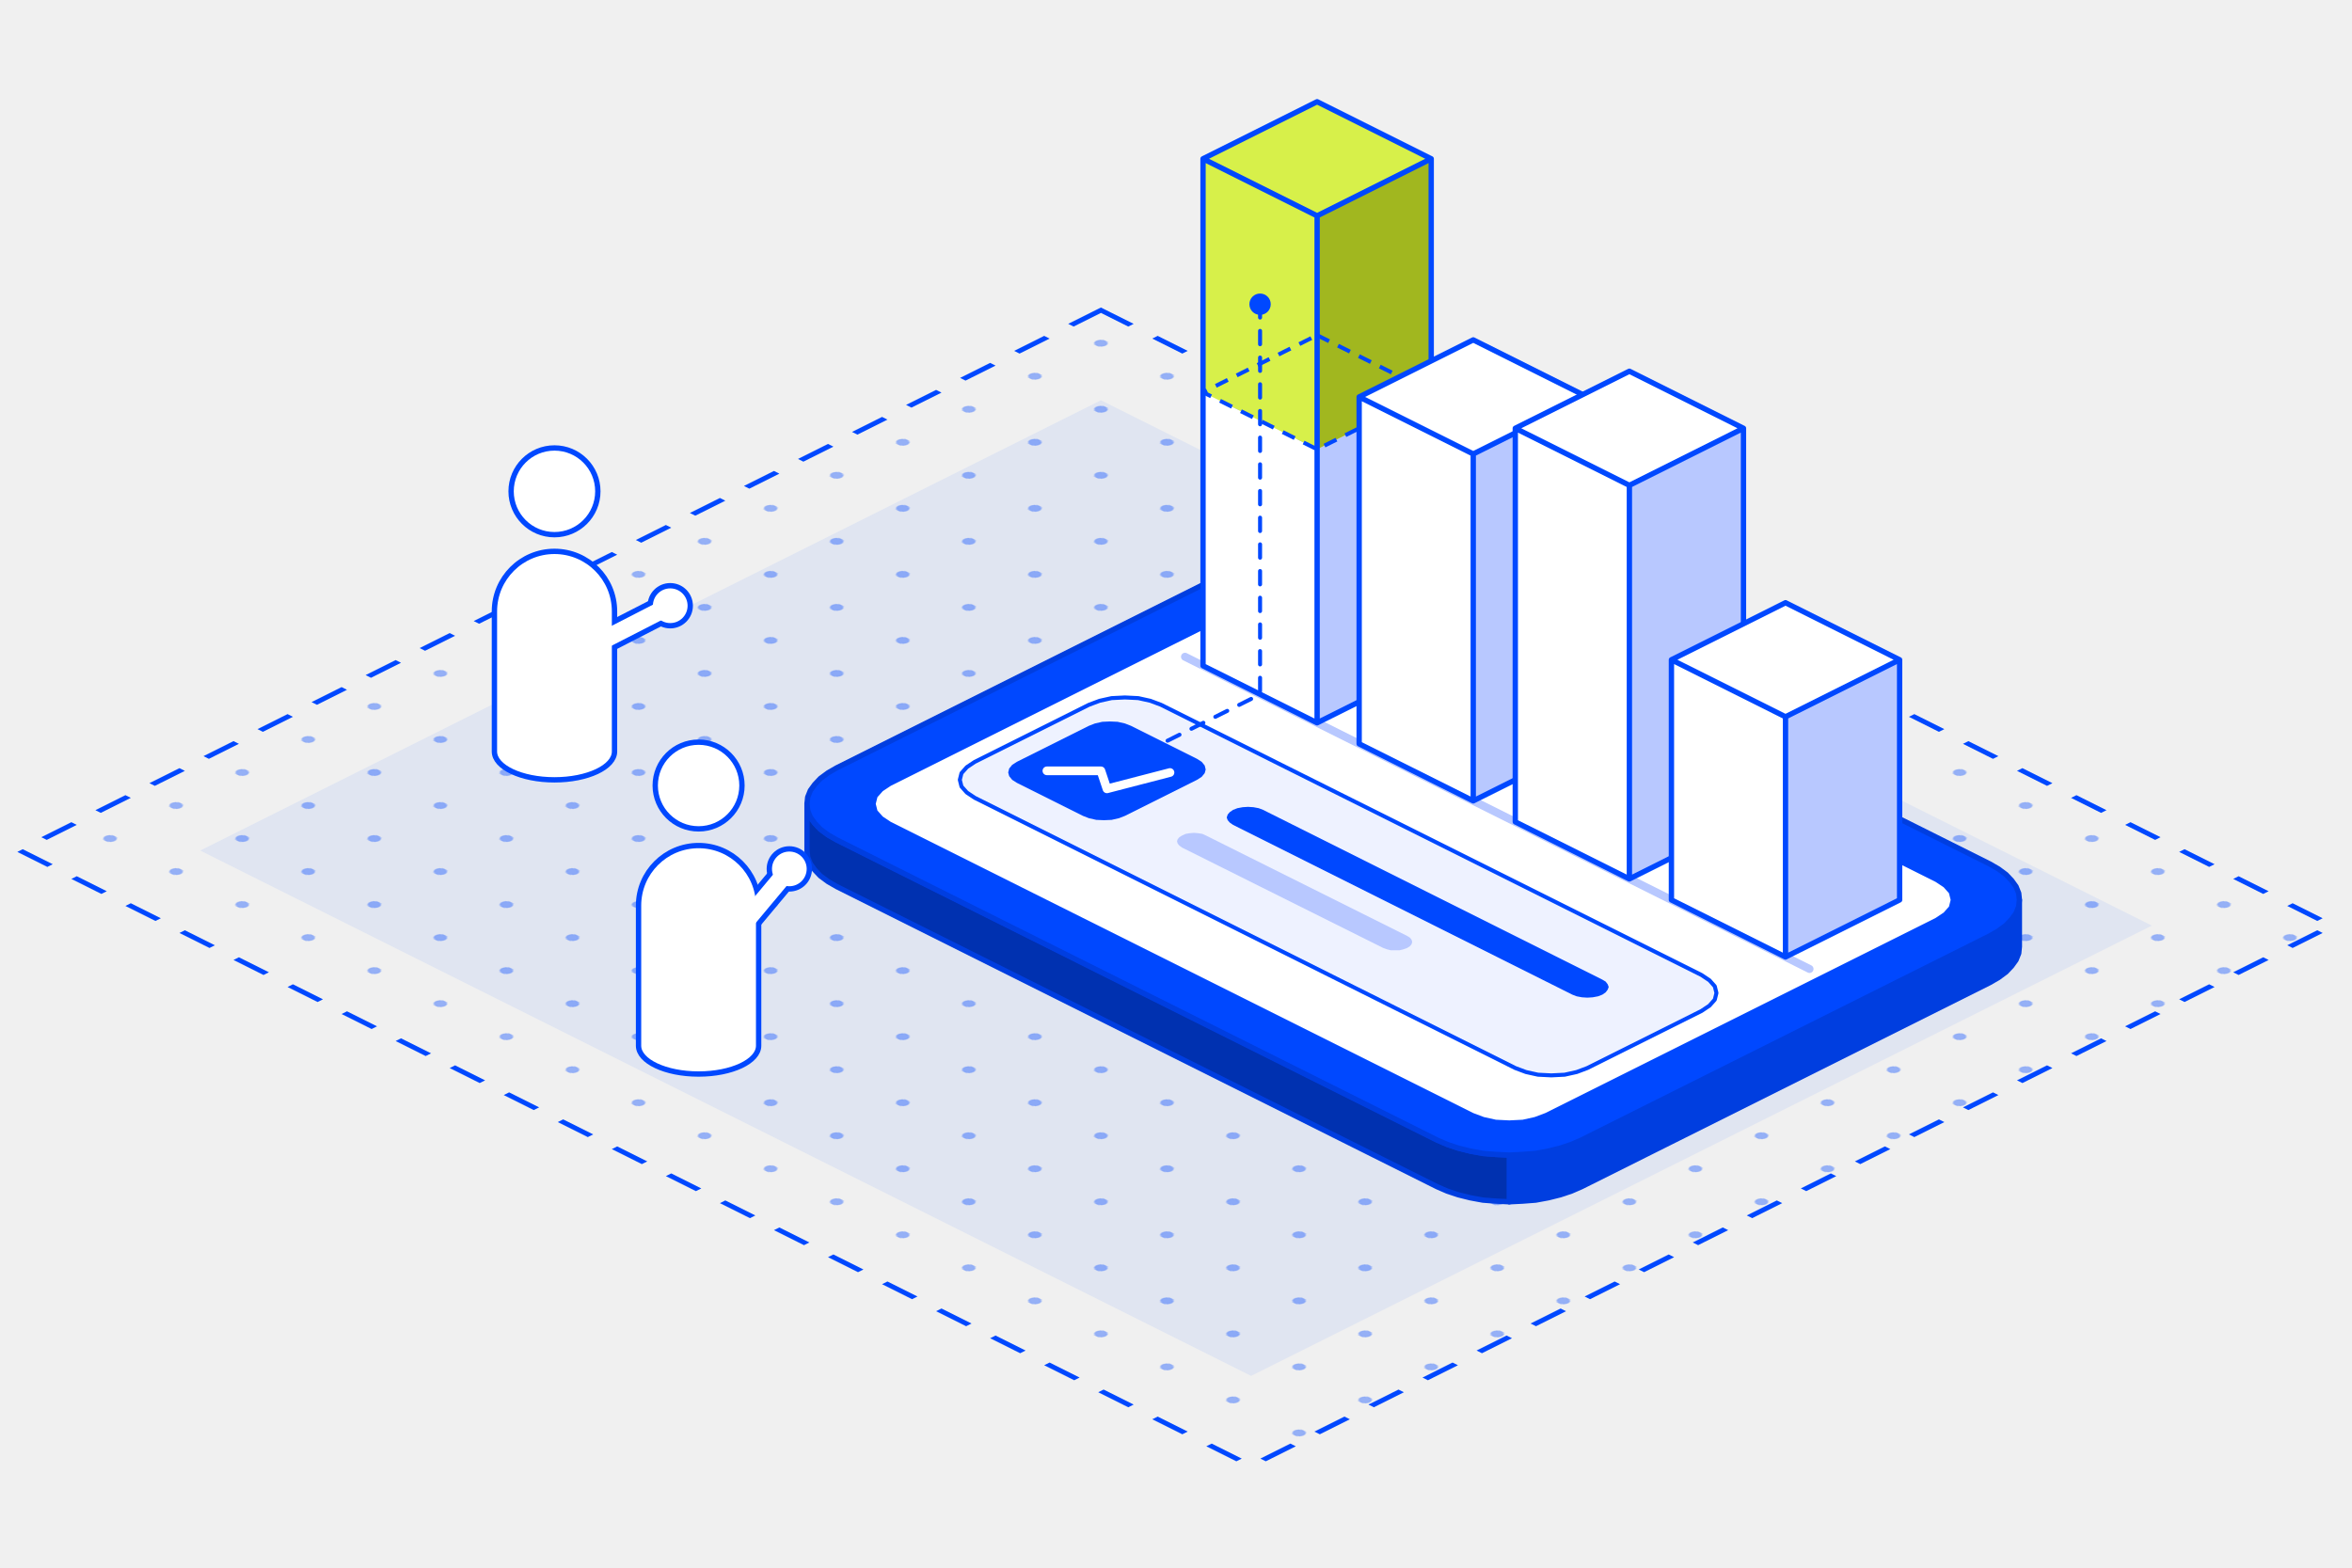
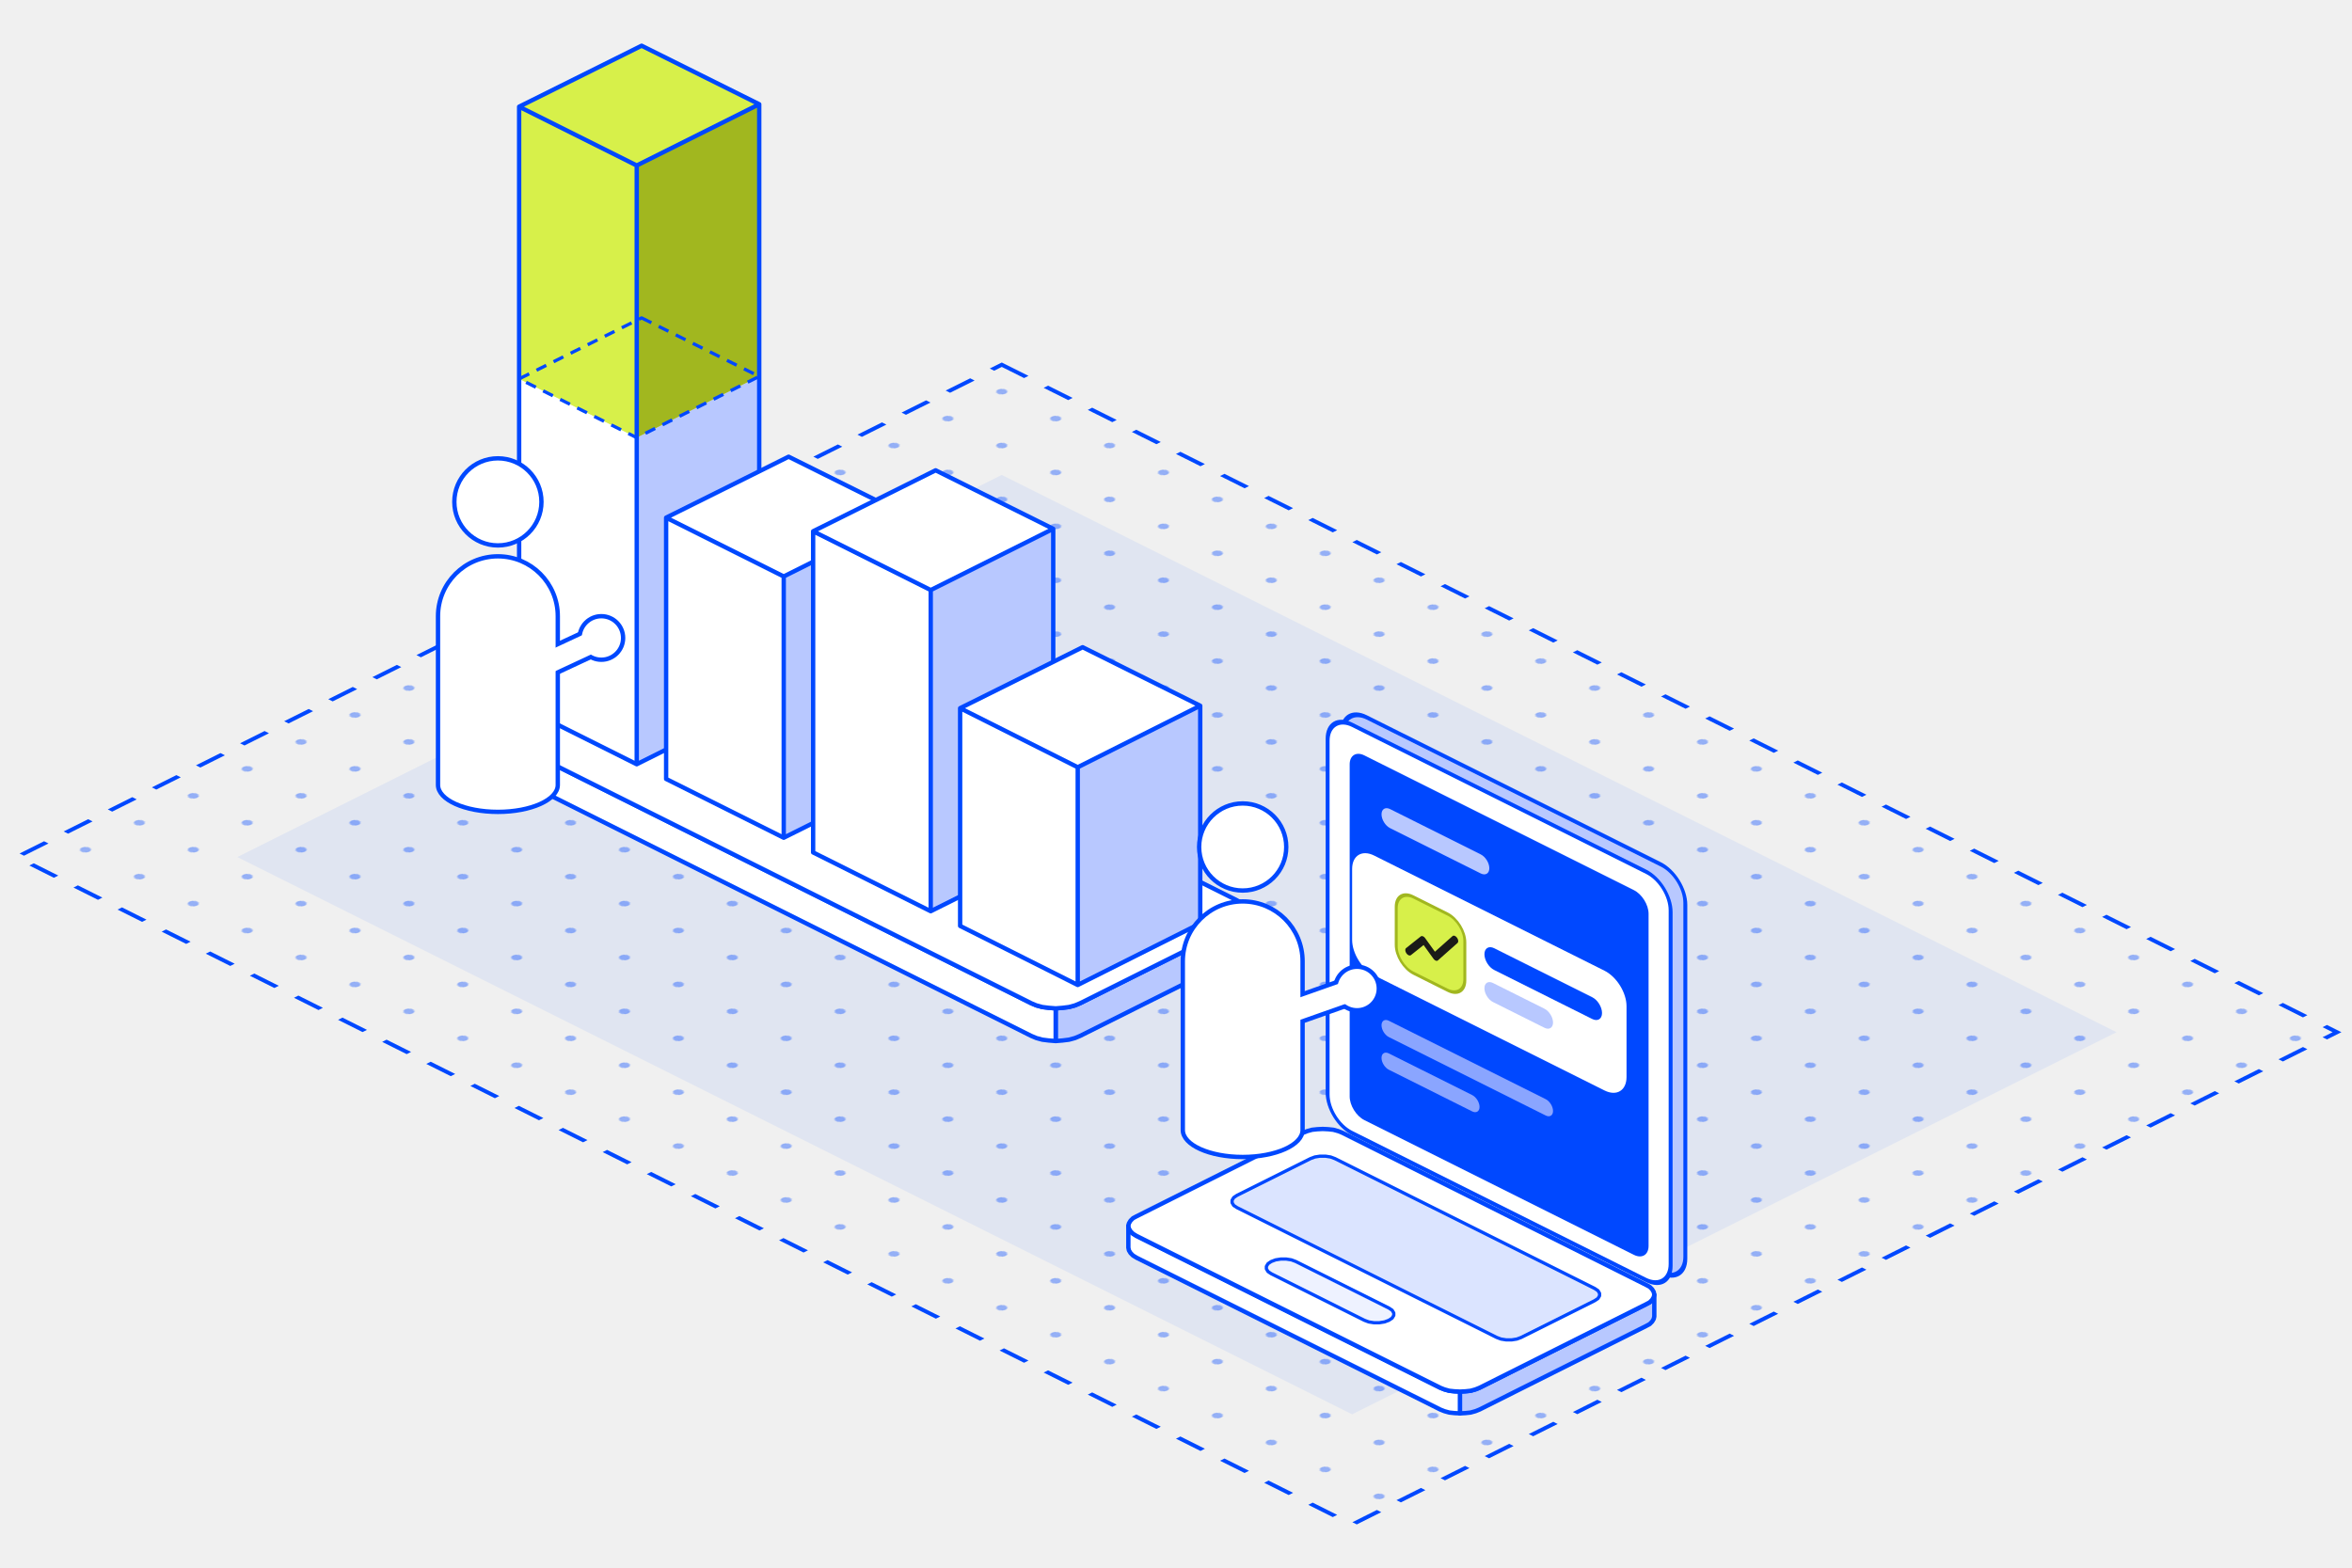
- <svg xmlns="http://www.w3.org/2000/svg" viewBox="-330 -93 705 470" role="img" aria-label="Isometric illustration for data and analytics product design. A solid blue tablet lies flat on a dotted floor, and a bar chart of four white bars rises out of its screen. The first bar has grown since last time: its old top is left as a dashed outline and the new height above it is lime, so it is now the tallest bar. A dashed line runs from that growth down the bar and across the screen to a large row beneath the chart, a rising-trend tile with a title and a line of text, that says what changed and why. Two people from different teams stand beside the tablet and point at the same lime growth.">
+ <svg xmlns="http://www.w3.org/2000/svg" viewBox="-512 -107 864 576" role="img" aria-label="Isometric illustration for data and analytics product design. On a dotted floor a white bar chart stands as an object of its own, four bars on a low plinth. The first bar has grown since last time: its old top is left as a dashed outline and the new height above it is lime, so it is now the tallest bar. A dashed line runs from that growth across to an open laptop beside the chart, whose dark blue screen shows a row with a rising-trend tile and a title: what changed and why. Two people from different teams read the same figure, one with a hand on the bar that grew, the other with a hand on the row on the screen.">
  <defs>
    <pattern id="da-dots" width="22" height="22" patternUnits="userSpaceOnUse">
      <circle cx="11" cy="11" r="1.6" fill="#0048FF" fill-opacity="0.38" />
    </pattern>
  </defs>
-   <g transform="matrix(0.9 0.45 -0.9 0.45 0 0)">
-     <rect width="410" height="360" fill="url(#da-dots)" />
-     <rect width="410" height="360" fill="none" stroke="#0048FF" stroke-width="1.8" stroke-dasharray="10 8" />
-     <rect x="30" y="30" width="350" height="300" fill="#0048FF" fill-opacity="0.07" />
+   <g transform="matrix(0.9 0.45 -0.9 0.45 -144 27)">
+     <rect width="545" height="402" fill="url(#da-dots)" />
+     <rect width="545" height="402" fill="none" stroke="#0048FF" stroke-width="1.8" stroke-dasharray="10 8" />
+     <rect x="45" y="45" width="455" height="312" fill="#0048FF" fill-opacity="0.07" />
  </g>
-   <polygon points="275.3,176.8 275.1,178.8 274.3,180.8 273.0,182.6 271.3,184.4 269.0,186.1 266.4,187.6 144.0,248.8 141.0,250.1 137.7,251.2 134.1,252.1 130.3,252.8 126.4,253.1 122.4,253.3 122.4,267.3 126.4,267.1 130.3,266.8 134.1,266.1 137.7,265.2 141.0,264.1 144.0,262.8 266.4,201.6 269.0,200.1 271.3,198.4 273.0,196.6 274.3,194.8 275.1,192.8 275.3,190.8" fill="#003EE0" stroke="#003EE0" stroke-width="1.6" stroke-linejoin="round" />
-   <polygon points="122.4,253.3 118.4,253.1 114.5,252.8 110.7,252.1 107.1,251.2 103.8,250.1 100.8,248.8 -79.2,158.8 -81.8,157.3 -84.1,155.6 -85.8,153.8 -87.1,152.0 -87.9,150.0 -88.1,148.0 -88.1,162.0 -87.9,164.0 -87.1,166.0 -85.8,167.8 -84.1,169.6 -81.8,171.3 -79.2,172.8 100.8,262.8 103.8,264.1 107.1,265.2 110.7,266.1 114.5,266.8 118.4,267.1 122.4,267.3" fill="#0031B0" stroke="#003EE0" stroke-width="1.6" stroke-linejoin="round" />
-   <polygon points="266.4,166.0 269.0,167.5 271.3,169.2 273.0,171.0 274.3,172.8 275.1,174.8 275.3,176.8 275.1,178.8 274.3,180.8 273.0,182.6 271.3,184.4 269.0,186.1 266.4,187.6 144.0,248.8 141.0,250.1 137.7,251.2 134.1,252.1 130.3,252.8 126.4,253.1 122.4,253.3 118.4,253.1 114.5,252.8 110.7,252.1 107.1,251.2 103.8,250.1 100.8,248.8 -79.2,158.8 -81.8,157.3 -84.1,155.6 -85.8,153.8 -87.1,152.0 -87.9,150.0 -88.1,148.0 -87.9,146.0 -87.1,144.0 -85.8,142.2 -84.1,140.4 -81.8,138.7 -79.2,137.2 43.2,76.0 46.2,74.7 49.5,73.6 53.1,72.7 56.9,72.0 60.8,71.7 64.8,71.5 68.8,71.7 72.7,72.0 76.5,72.7 80.1,73.6 83.4,74.7 86.4,76.0" fill="#0048FF" stroke="#003EE0" stroke-width="1.6" stroke-linejoin="round" />
-   <polygon points="250.2,171.4 252.6,173.0 254.2,174.8 254.7,176.8 254.2,178.8 252.6,180.6 250.2,182.2 133.2,240.7 130.0,241.9 126.4,242.7 122.4,242.9 118.4,242.7 114.8,241.9 111.6,240.7 -63.0,153.4 -65.4,151.8 -67.0,150.0 -67.5,148.0 -67.0,146.0 -65.4,144.2 -63.0,142.6 54.0,84.1 57.2,82.9 60.8,82.1 64.8,81.9 68.8,82.1 72.4,82.9 75.6,84.1" fill="#FFFFFF" />
-   <path d="M25.2 103.9 L212.4 197.5" fill="none" stroke="#B8C8FF" stroke-width="2.4" stroke-linecap="round" />
-   <polygon points="30.6,106.6 64.8,123.7 64.8,41.7 30.6,24.6" fill="#FFFFFF" />
-   <polygon points="99.0,106.6 64.8,123.7 64.8,41.7 99.0,24.6" fill="#B8C8FF" />
-   <polygon points="30.6,24.6 64.8,41.7 64.8,-28.3 30.6,-45.4" fill="#D7F04A" />
-   <polygon points="99.0,24.6 64.8,41.7 64.8,-28.3 99.0,-45.4" fill="#A1B71F" />
-   <polygon points="64.8,-62.5 99.0,-45.4 64.8,-28.3 30.6,-45.4" fill="#D7F04A" />
-   <path d="M30.6 106.6 L64.8 123.7 M64.8 123.7 L99.0 106.6 M30.6 106.6 L30.6 -45.4 M64.8 123.7 L64.8 -28.3 M99.0 106.6 L99.0 -45.4 M64.8 -62.5 L99.0 -45.4 M99.0 -45.4 L64.8 -28.3 M64.8 -28.3 L30.6 -45.4 M30.6 -45.4 L64.8 -62.5" fill="none" stroke="#0048FF" stroke-width="1.6" stroke-linecap="round" stroke-linejoin="round" />
-   <polygon points="64.8,7.5 99.0,24.6 64.8,41.7 30.6,24.6" fill="none" stroke="#0048FF" stroke-width="1.2" stroke-dasharray="4 3" stroke-linejoin="round" />
-   <polygon points="77.4,130.0 111.6,147.1 111.6,43.1 77.4,26.0" fill="#FFFFFF" />
-   <polygon points="145.8,130.0 111.6,147.1 111.6,43.1 145.8,26.0" fill="#B8C8FF" />
-   <polygon points="111.6,8.9 145.8,26.0 111.6,43.1 77.4,26.0" fill="#FFFFFF" />
-   <path d="M77.4 130.0 L111.6 147.1 M111.6 147.1 L145.8 130.0 M77.4 130.0 L77.4 26.0 M111.6 147.1 L111.6 43.1 M145.8 130.0 L145.8 26.0 M111.6 8.9 L145.8 26.0 M145.8 26.0 L111.6 43.1 M111.6 43.1 L77.4 26.0 M77.4 26.0 L111.6 8.9" fill="none" stroke="#0048FF" stroke-width="1.6" stroke-linecap="round" stroke-linejoin="round" />
-   <polygon points="124.2,153.4 158.4,170.5 158.4,52.5 124.2,35.4" fill="#FFFFFF" />
-   <polygon points="192.6,153.4 158.4,170.5 158.4,52.5 192.6,35.4" fill="#B8C8FF" />
-   <polygon points="158.4,18.3 192.6,35.4 158.4,52.5 124.2,35.4" fill="#FFFFFF" />
-   <path d="M124.2 153.4 L158.4 170.5 M158.4 170.5 L192.6 153.4 M124.2 153.4 L124.2 35.4 M158.4 170.5 L158.4 52.5 M192.6 153.4 L192.6 35.4 M158.4 18.3 L192.6 35.4 M192.6 35.4 L158.4 52.5 M158.4 52.5 L124.2 35.4 M124.2 35.4 L158.4 18.3" fill="none" stroke="#0048FF" stroke-width="1.6" stroke-linecap="round" stroke-linejoin="round" />
-   <polygon points="171.0,176.8 205.2,193.9 205.2,121.9 171.0,104.8" fill="#FFFFFF" />
-   <polygon points="239.4,176.8 205.2,193.9 205.2,121.9 239.4,104.8" fill="#B8C8FF" />
-   <polygon points="205.2,87.7 239.4,104.8 205.2,121.9 171.0,104.8" fill="#FFFFFF" />
-   <path d="M171.0 176.8 L205.2 193.9 M205.2 193.9 L239.4 176.8 M171.0 176.8 L171.0 104.8 M205.2 193.9 L205.2 121.9 M239.4 176.8 L239.4 104.8 M205.2 87.7 L239.4 104.8 M239.4 104.8 L205.2 121.9 M205.2 121.9 L171.0 104.8 M171.0 104.8 L205.2 87.7" fill="none" stroke="#0048FF" stroke-width="1.6" stroke-linecap="round" stroke-linejoin="round" />
-   <polygon points="180.0,199.3 182.4,200.9 184.0,202.7 184.5,204.7 184.0,206.7 182.4,208.5 180.0,210.1 145.8,227.2 142.6,228.4 139.0,229.2 135.0,229.4 131.0,229.2 127.4,228.4 124.2,227.2 -37.8,146.2 -40.2,144.6 -41.8,142.8 -42.3,140.8 -41.8,138.8 -40.2,137.0 -37.8,135.4 -3.6,118.3 -0.4,117.1 3.2,116.3 7.2,116.1 11.2,116.3 14.8,117.1 18.0,118.3" fill="#EEF2FF" stroke="#0048FF" stroke-width="1.2" stroke-linejoin="round" />
-   <polygon points="28.8,134.5 30.2,135.4 31.1,136.5 31.4,137.7 31.1,138.8 30.2,139.9 28.8,140.8 7.2,151.6 5.4,152.3 3.2,152.8 0.9,152.9 -1.4,152.8 -3.6,152.3 -5.4,151.6 -25.2,141.7 -26.6,140.8 -27.5,139.7 -27.8,138.6 -27.5,137.4 -26.6,136.3 -25.2,135.4 -3.6,124.6 -1.8,123.9 0.4,123.4 2.7,123.3 5.0,123.4 7.2,123.9 9.0,124.6" fill="#0048FF" />
-   <path d="M-16.2 138.1 L0.0 138.1 L1.8 143.5 L20.7 138.6" fill="none" stroke="#FFFFFF" stroke-width="2.6" stroke-linecap="round" stroke-linejoin="round" />
-   <polygon points="150.3,200.7 151.3,201.3 151.9,202.1 152.2,202.9 151.9,203.7 151.3,204.5 150.3,205.2 150.3,205.2 149.0,205.7 147.4,206.0 145.8,206.1 144.2,206.0 142.6,205.7 141.3,205.2 39.6,154.3 38.6,153.6 38.0,152.9 37.7,152.1 38.0,151.2 38.6,150.5 39.6,149.8 39.6,149.8 40.9,149.3 42.5,149.0 44.1,148.9 45.7,149.0 47.3,149.3 48.6,149.8" fill="#0048FF" />
-   <polygon points="91.8,187.6 92.6,188.1 93.1,188.7 93.3,189.4 93.1,190.1 92.6,190.7 91.8,191.2 91.8,191.2 90.7,191.6 89.5,191.9 88.2,191.9 86.9,191.9 85.7,191.6 84.6,191.2 24.3,161.1 23.5,160.5 23.0,159.9 22.8,159.2 23.0,158.6 23.5,158.0 24.3,157.5 24.3,157.5 25.4,157.0 26.6,156.8 27.9,156.7 29.2,156.8 30.4,157.0 31.5,157.5" fill="#B8C8FF" />
-   <path d="M47.7 -1.8 L47.7 115.2 L18.9 129.6" fill="none" stroke="#0048FF" stroke-width="1.2" stroke-dasharray="4 4" stroke-linecap="round" stroke-linejoin="round" />
-   <circle cx="47.7" cy="-1.8" r="3.2" fill="#0048FF" />
-   <path d="M-181.8 132.3 V90.3 A18 18 0 0 1 -145.8 90.3 V132.3 A18 8.5 0 0 1 -181.8 132.3 Z" fill="#FFFFFF" stroke="#0048FF" stroke-width="1.6" stroke-linejoin="round" />
-   <circle cx="-163.8" cy="54.3" r="13" fill="#FFFFFF" stroke="#0048FF" stroke-width="1.6" />
-   <mask id="da-arm39" maskUnits="userSpaceOnUse" x="-800" y="-600" width="1800" height="1400">
-     <rect x="-800" y="-600" width="1800" height="1400" fill="#FFFFFF" />
-     <path d="M-181.8 132.3 V90.3 A18 18 0 0 1 -145.8 90.3 V132.3 A18 8.5 0 0 1 -181.8 132.3 Z" fill="#000000" />
+   <polygon points="-53.9,228.3 -54.1,229.5 -54.8,230.7 -56,231.8 -57.6,232.8 -115.2,261.6 -117.1,262.4 -119.3,263 -121.7,263.3 -124.2,263.5 -124.2,275.5 -121.7,275.3 -119.3,275 -117.1,274.4 -115.2,273.6 -57.6,244.8 -56,243.8 -54.8,242.7 -54.1,241.5 -53.9,240.3" fill="#B8C8FF" stroke="#0048FF" stroke-width="1.6" stroke-linejoin="round" />
+   <polygon points="-124.2,263.5 -126.7,263.3 -129.1,263 -131.3,262.4 -133.2,261.6 -340.2,158.1 -341.8,157.1 -343,156 -343.7,154.8 -343.9,153.6 -343.9,165.6 -343.7,166.8 -343,168 -341.8,169.1 -340.2,170.1 -133.2,273.6 -131.3,274.4 -129.1,275 -126.7,275.3 -124.2,275.5" fill="#FFFFFF" stroke="#0048FF" stroke-width="1.6" stroke-linejoin="round" />
+   <polygon points="-57.6,223.8 -56,224.8 -54.8,225.9 -54.1,227.1 -53.9,228.3 -54.1,229.5 -54.8,230.7 -56,231.8 -57.6,232.8 -115.2,261.6 -117.1,262.4 -119.3,263 -121.7,263.3 -124.2,263.5 -126.7,263.3 -129.1,263 -131.3,262.4 -133.2,261.6 -340.2,158.1 -341.8,157.1 -343,156 -343.7,154.8 -343.9,153.6 -343.7,152.4 -343,151.2 -341.8,150.1 -340.2,149.1 -282.6,120.3 -280.7,119.5 -278.5,118.9 -276.1,118.6 -273.6,118.4 -271.1,118.6 -268.7,118.9 -266.5,119.5 -264.6,120.3" fill="#FFFFFF" stroke="#0048FF" stroke-width="1.6" stroke-linejoin="round" />
+   <polygon points="-321.3,152.2 -278.1,173.8 -278.1,53.8 -321.3,32.2" fill="#FFFFFF" />
+   <polygon points="-233.1,151.3 -278.1,173.8 -278.1,53.8 -233.1,31.3" fill="#B8C8FF" />
+   <polygon points="-321.3,32.2 -278.1,53.8 -278.1,-46.2 -321.3,-67.8" fill="#D7F04A" />
+   <polygon points="-233.1,31.3 -278.1,53.8 -278.1,-46.2 -233.1,-68.7" fill="#A1B71F" />
+   <polygon points="-276.3,-90.2 -233.1,-68.7 -278.1,-46.2 -321.3,-67.8" fill="#D7F04A" />
+   <path d="M-321.3 152.2 L-278.1 173.8 M-278.1 173.8 L-233.1 151.3 M-321.3 152.2 L-321.3 -67.8 M-278.1 173.8 L-278.1 -46.2 M-233.1 151.3 L-233.1 -68.7 M-276.3 -90.2 L-233.1 -68.7 M-233.1 -68.7 L-278.1 -46.2 M-278.1 -46.2 L-321.3 -67.8 M-321.3 -67.8 L-276.3 -90.2" fill="none" stroke="#0048FF" stroke-width="1.6" stroke-linecap="round" stroke-linejoin="round" />
+   <polygon points="-276.3,9.8 -233.1,31.3 -278.1,53.8 -321.3,32.2" fill="none" stroke="#0048FF" stroke-width="1.2" stroke-dasharray="4 3" stroke-linejoin="round" />
+   <polygon points="-267.3,179.2 -224.1,200.8 -224.1,104.8 -267.3,83.2" fill="#FFFFFF" />
+   <polygon points="-179.1,178.3 -224.1,200.8 -224.1,104.8 -179.1,82.3" fill="#B8C8FF" />
+   <polygon points="-222.3,60.8 -179.1,82.3 -224.1,104.8 -267.3,83.2" fill="#FFFFFF" />
+   <path d="M-267.3 179.2 L-224.1 200.8 M-224.1 200.8 L-179.1 178.3 M-267.3 179.2 L-267.3 83.2 M-224.1 200.8 L-224.1 104.8 M-179.1 178.3 L-179.1 82.3 M-222.3 60.8 L-179.1 82.3 M-179.1 82.3 L-224.1 104.8 M-224.1 104.8 L-267.3 83.2 M-267.3 83.2 L-222.3 60.8" fill="none" stroke="#0048FF" stroke-width="1.6" stroke-linecap="round" stroke-linejoin="round" />
+   <polygon points="-213.3,206.2 -170.1,227.8 -170.1,109.8 -213.3,88.2" fill="#FFFFFF" />
+   <polygon points="-125.1,205.3 -170.1,227.8 -170.1,109.8 -125.1,87.3" fill="#B8C8FF" />
+   <polygon points="-168.3,65.8 -125.1,87.3 -170.1,109.8 -213.3,88.2" fill="#FFFFFF" />
+   <path d="M-213.3 206.2 L-170.1 227.8 M-170.1 227.8 L-125.1 205.3 M-213.3 206.2 L-213.3 88.2 M-170.1 227.8 L-170.1 109.8 M-125.1 205.3 L-125.1 87.3 M-168.3 65.8 L-125.1 87.3 M-125.1 87.3 L-170.1 109.8 M-170.1 109.8 L-213.3 88.2 M-213.3 88.2 L-168.3 65.8" fill="none" stroke="#0048FF" stroke-width="1.6" stroke-linecap="round" stroke-linejoin="round" />
+   <polygon points="-159.3,233.2 -116.1,254.9 -116.1,174.9 -159.3,153.2" fill="#FFFFFF" />
+   <polygon points="-71.1,232.3 -116.1,254.9 -116.1,174.9 -71.1,152.3" fill="#B8C8FF" />
+   <polygon points="-114.3,130.8 -71.1,152.3 -116.1,174.9 -159.3,153.2" fill="#FFFFFF" />
+   <path d="M-159.3 233.2 L-116.1 254.9 M-116.1 254.9 L-71.1 232.3 M-159.3 233.2 L-159.3 153.2 M-116.1 254.9 L-116.1 174.9 M-71.1 232.3 L-71.1 152.3 M-114.3 130.8 L-71.1 152.3 M-71.1 152.3 L-116.1 174.9 M-116.1 174.9 L-159.3 153.2 M-159.3 153.2 L-114.3 130.8" fill="none" stroke="#0048FF" stroke-width="1.6" stroke-linecap="round" stroke-linejoin="round" />
+   <g transform="matrix(0.9 0.45 0 1 -18.9 152.1)">
+     <rect width="140" height="150" rx="10" fill="#B8C8FF" stroke="#0048FF" stroke-width="1.6" />
+   </g>
+   <g transform="matrix(0.9 0.45 0 1 -24.3 154.8)">
+     <rect width="140" height="150" rx="10" fill="#FFFFFF" stroke="#0048FF" stroke-width="1.6" />
+     <rect x="9" y="9" width="122" height="134" rx="6" fill="#0048FF" />
+     <rect x="22" y="24" width="44" height="7" rx="3.5" fill="#B8C8FF" />
+     <rect x="10" y="44" width="112" height="44" rx="9" fill="#FFFFFF" />
+     <rect x="28" y="52" width="28" height="28" rx="7" fill="#D7F04A" stroke="#A1B71F" stroke-width="1.2" />
+     <path d="M33 73 l6 -7 l5 4 l8 -10" fill="none" stroke="#1B1B18" stroke-width="2.6" stroke-linecap="round" stroke-linejoin="round" />
+     <rect x="64" y="56" width="48" height="8" rx="4" fill="#0048FF" />
+     <rect x="64" y="69" width="28" height="7" rx="3.5" fill="#B8C8FF" />
+     <rect x="22" y="102" width="70" height="6" rx="3" fill="#8AA5FF" />
+     <rect x="22" y="114" width="40" height="6" rx="3" fill="#8AA5FF" />
+   </g>
+   <polygon points="95.7,368.7 95.5,369.6 94.9,370.6 94,371.5 92.7,372.2 31.5,402.9 30,403.5 28.2,404 26.3,404.2 24.3,404.3 24.3,412.3 26.3,412.2 28.2,412 30,411.5 31.5,410.9 92.7,380.2 94,379.5 94.9,378.6 95.5,377.6 95.7,376.7" fill="#B8C8FF" stroke="#0048FF" stroke-width="1.6" stroke-linejoin="round" />
+   <polygon points="24.3,404.3 22.3,404.2 20.4,404 18.6,403.5 17.1,402.9 -94.5,347.1 -95.8,346.3 -96.7,345.4 -97.3,344.4 -97.5,343.4 -97.5,351.4 -97.3,352.4 -96.7,353.4 -95.8,354.3 -94.5,355.1 17.1,410.9 18.6,411.5 20.4,412 22.3,412.2 24.3,412.3" fill="#FFFFFF" stroke="#0048FF" stroke-width="1.6" stroke-linejoin="round" />
+   <polygon points="92.7,365.1 94,365.8 94.9,366.7 95.5,367.7 95.7,368.7 95.5,369.6 94.9,370.6 94,371.5 92.7,372.2 31.5,402.9 30,403.5 28.2,404 26.3,404.2 24.3,404.3 22.3,404.2 20.4,404 18.6,403.5 17.1,402.9 -94.5,347.1 -95.8,346.3 -96.7,345.4 -97.3,344.4 -97.5,343.4 -97.3,342.5 -96.7,341.5 -95.8,340.6 -94.5,339.9 -33.3,309.2 -31.8,308.6 -30,308.1 -28.1,307.9 -26.1,307.8 -24.1,307.9 -22.2,308.1 -20.4,308.6 -18.9,309.2" fill="#FFFFFF" stroke="#0048FF" stroke-width="1.6" stroke-linejoin="round" />
+   <polygon points="73.8,366.4 75,367.2 75.6,368.2 75.6,369.1 75,370.1 73.8,370.9 46.8,384.4 45.2,385 43.3,385.3 41.3,385.3 39.4,385 37.8,384.4 -57.6,336.7 -58.8,335.9 -59.4,334.9 -59.4,334 -58.8,333 -57.6,332.2 -30.6,318.7 -29,318.1 -27.1,317.8 -25.1,317.8 -23.2,318.1 -21.6,318.7" fill="#DBE4FF" stroke="#0048FF" stroke-width="1.2" stroke-linejoin="round" />
+   <polygon points="-1.8,373.6 -0.6,374.4 -0,375.4 -0,376.3 -0.6,377.3 -1.8,378.1 -1.8,378.1 -3.4,378.7 -5.3,379 -7.3,379 -9.2,378.7 -10.8,378.1 -45,361 -46.2,360.2 -46.8,359.2 -46.8,358.3 -46.2,357.3 -45,356.5 -45,356.5 -43.4,355.9 -41.5,355.6 -39.5,355.6 -37.6,355.9 -36,356.5" fill="#EEF2FF" stroke="#0048FF" stroke-width="1.2" stroke-linejoin="round" />
+   <path d="M-351.1 181.4 V119.4 A22 22 0 0 1 -307.1 119.4 V181.4 A22 9.9 0 0 1 -351.1 181.4 Z" fill="#FFFFFF" stroke="#0048FF" stroke-width="1.6" stroke-linejoin="round" />
+   <circle cx="-329.1" cy="77.4" r="16" fill="#FFFFFF" stroke="#0048FF" stroke-width="1.6" />
+   <mask id="da-arm0" maskUnits="userSpaceOnUse" x="-600" y="-400" width="1200" height="1000">
+     <rect x="-600" y="-400" width="1200" height="1000" fill="#FFFFFF" />
+     <path d="M-351.1 181.4 V119.4 A22 22 0 0 1 -307.1 119.4 V181.4 A22 9.9 0 0 1 -351.1 181.4 Z" fill="#000000" />
  </mask>
-   <g mask="url(#da-arm39)">
-     <path d="M-155.8 102.3 L-129.1 88.6" stroke="#0048FF" stroke-width="8.5" stroke-linecap="round" />
-     <circle cx="-129.1" cy="88.6" r="6.8" fill="#0048FF" />
+   <g mask="url(#da-arm0)">
+     <path d="M-321.1 141.4 L-291.1 127.4" stroke="#0048FF" stroke-width="11" stroke-linecap="round" />
+     <circle cx="-291.1" cy="127.4" r="8.8" fill="#0048FF" />
  </g>
-   <path d="M-155.8 102.3 L-129.1 88.6" stroke="#FFFFFF" stroke-width="5.3" stroke-linecap="round" />
-   <circle cx="-129.1" cy="88.6" r="5.2" fill="#FFFFFF" />
-   <path d="M-138.6 220.5 V178.5 A18 18 0 0 1 -102.6 178.5 V220.5 A18 8.5 0 0 1 -138.6 220.5 Z" fill="#FFFFFF" stroke="#0048FF" stroke-width="1.6" stroke-linejoin="round" />
-   <circle cx="-120.6" cy="142.5" r="13" fill="#FFFFFF" stroke="#0048FF" stroke-width="1.6" />
-   <mask id="da-arm42" maskUnits="userSpaceOnUse" x="-800" y="-600" width="1800" height="1400">
-     <rect x="-800" y="-600" width="1800" height="1400" fill="#FFFFFF" />
-     <path d="M-138.6 220.5 V178.5 A18 18 0 0 1 -102.6 178.5 V220.5 A18 8.5 0 0 1 -138.6 220.5 Z" fill="#000000" />
+   <path d="M-321.1 141.4 L-291.1 127.4" stroke="#FFFFFF" stroke-width="7.8" stroke-linecap="round" />
+   <circle cx="-291.1" cy="127.4" r="7.2" fill="#FFFFFF" />
+   <path d="M-77.5 308.2 V246.2 A22 22 0 0 1 -33.5 246.2 V308.2 A22 9.9 0 0 1 -77.5 308.2 Z" fill="#FFFFFF" stroke="#0048FF" stroke-width="1.6" stroke-linejoin="round" />
+   <circle cx="-55.5" cy="204.2" r="16" fill="#FFFFFF" stroke="#0048FF" stroke-width="1.6" />
+   <mask id="da-arm1" maskUnits="userSpaceOnUse" x="-600" y="-400" width="1200" height="1000">
+     <rect x="-600" y="-400" width="1200" height="1000" fill="#FFFFFF" />
+     <path d="M-77.5 308.2 V246.2 A22 22 0 0 1 -33.5 246.2 V308.2 A22 9.9 0 0 1 -77.5 308.2 Z" fill="#000000" />
  </mask>
-   <g mask="url(#da-arm42)">
-     <path d="M-112.6 190.5 L-93.4 167.5" stroke="#0048FF" stroke-width="8.5" stroke-linecap="round" />
-     <circle cx="-93.4" cy="167.5" r="6.8" fill="#0048FF" />
+   <g mask="url(#da-arm1)">
+     <path d="M-47.5 268.2 L-13.5 256.2" stroke="#0048FF" stroke-width="11" stroke-linecap="round" />
+     <circle cx="-13.5" cy="256.2" r="8.8" fill="#0048FF" />
  </g>
-   <path d="M-112.6 190.5 L-93.4 167.5" stroke="#FFFFFF" stroke-width="5.3" stroke-linecap="round" />
-   <circle cx="-93.4" cy="167.5" r="5.2" fill="#FFFFFF" />
+   <path d="M-47.5 268.2 L-13.5 256.2" stroke="#FFFFFF" stroke-width="7.8" stroke-linecap="round" />
+   <circle cx="-13.5" cy="256.2" r="7.2" fill="#FFFFFF" />
</svg>
